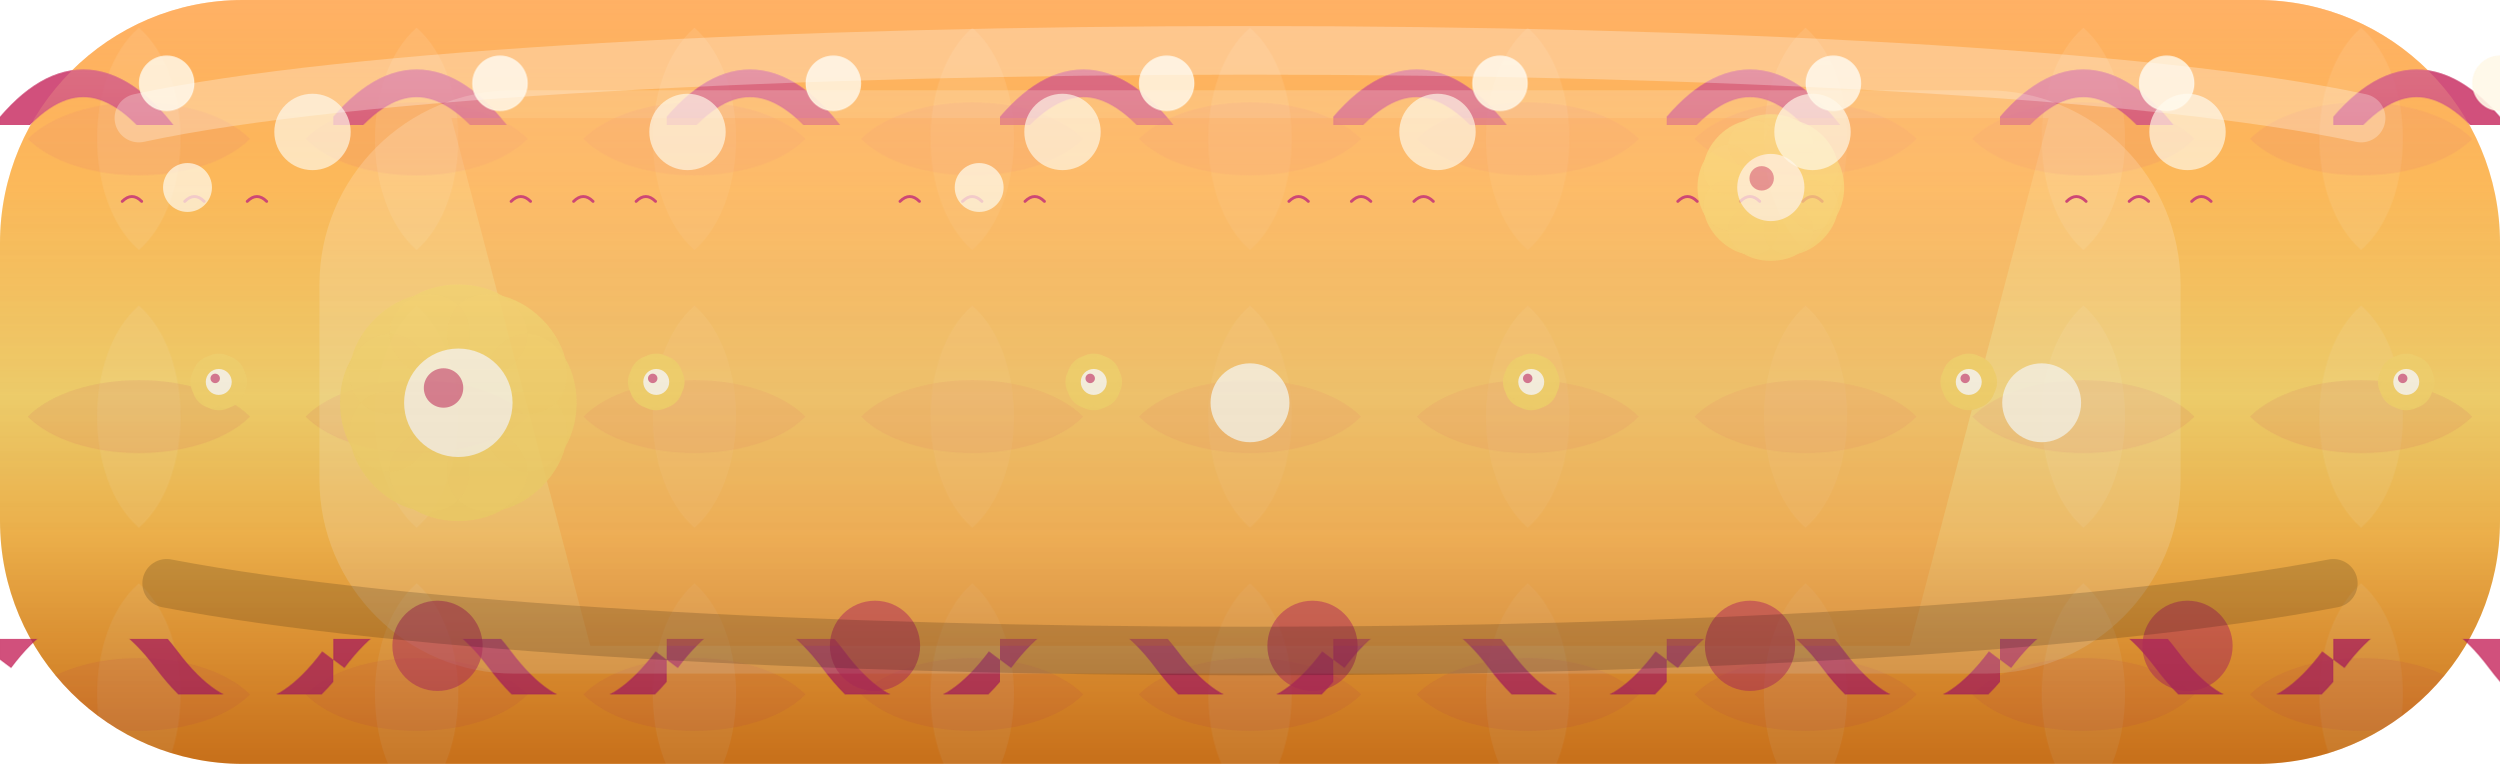
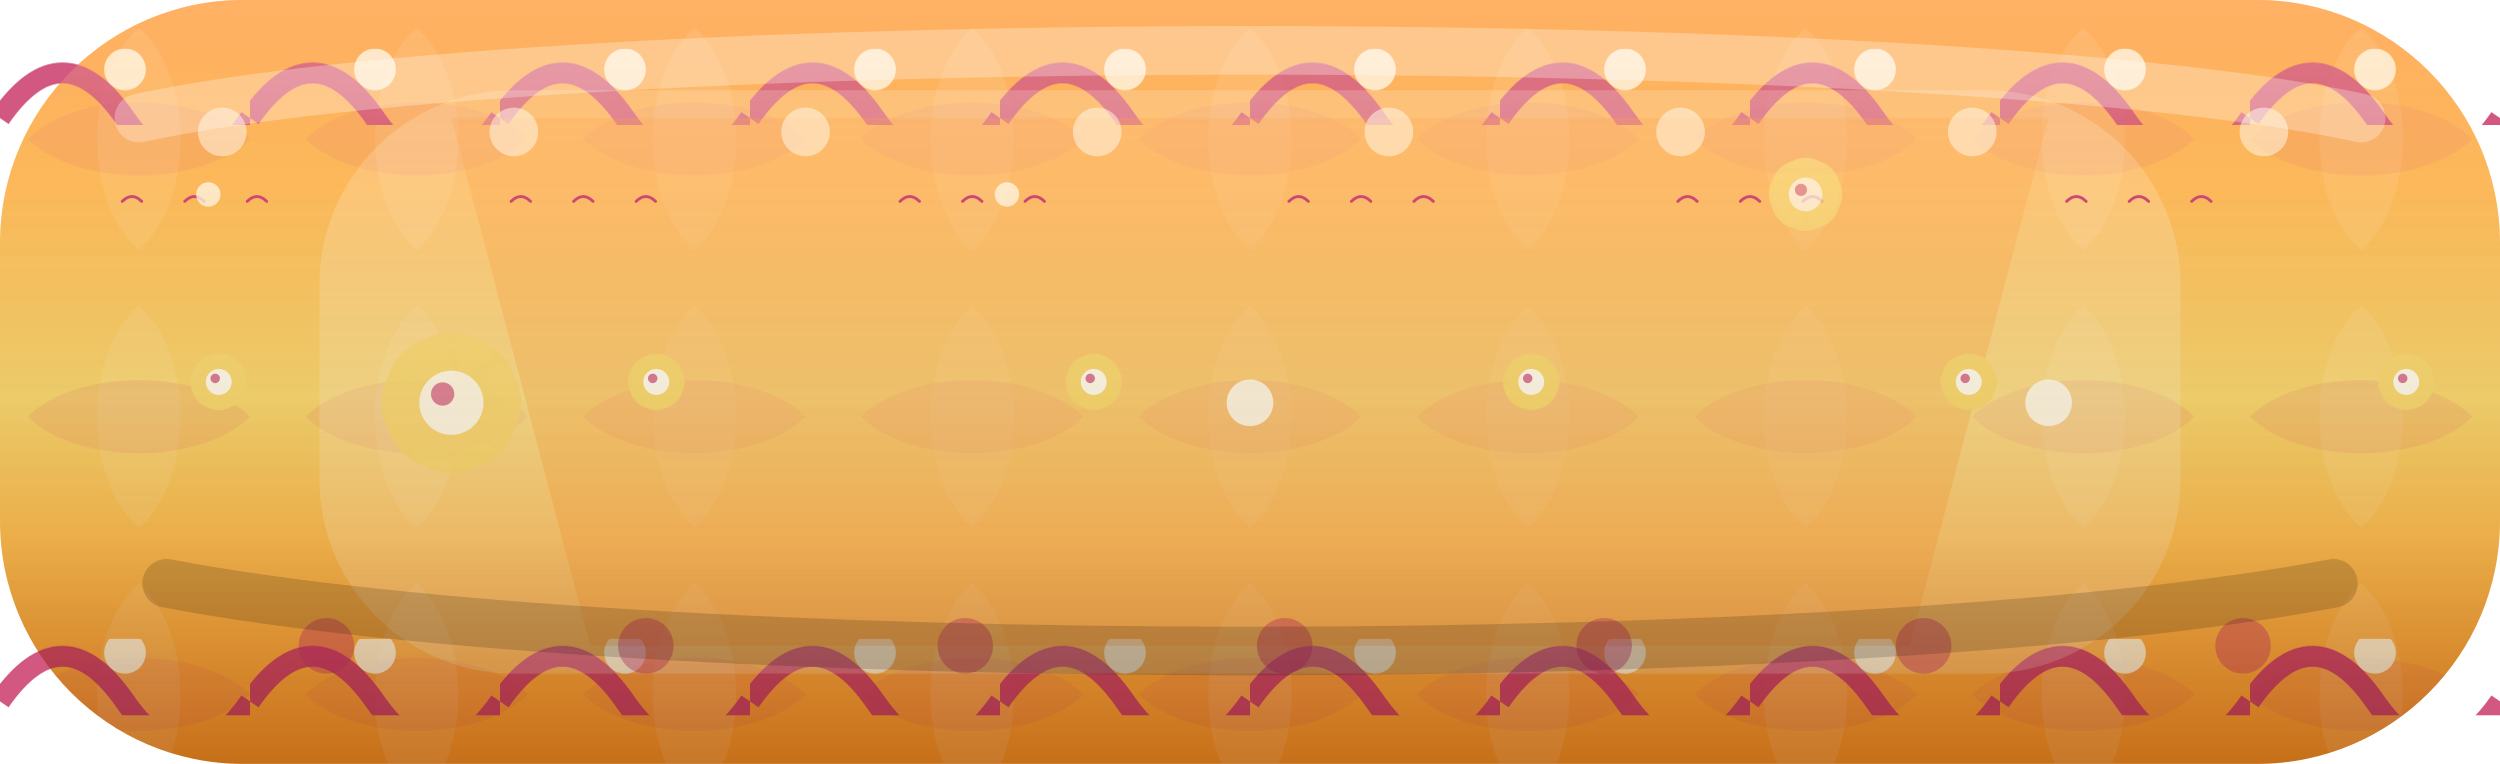
<svg xmlns="http://www.w3.org/2000/svg" width="720" height="220" viewBox="0 0 720 220">
  <defs>
    <linearGradient id="bg" x1="0" y1="0" x2="0" y2="1">
      <stop offset="0%" stop-color="#ff8f22" />
      <stop offset="52%" stop-color="#f8d46a" />
      <stop offset="100%" stop-color="#ff8f22" />
    </linearGradient>
    <linearGradient id="satin" x1="0" y1="0" x2="0" y2="1">
      <stop offset="0%" stop-color="rgba(255,255,255,0.30)" />
      <stop offset="24%" stop-color="rgba(255,255,255,0.12)" />
      <stop offset="70%" stop-color="rgba(0,0,0,0.06)" />
      <stop offset="100%" stop-color="rgba(0,0,0,0.22)" />
    </linearGradient>
    <pattern id="brocade-muertos2" width="80" height="80" patternUnits="userSpaceOnUse">
      <path d="M 40 8 C 56 22, 56 58, 40 72 C 24 58, 24 22, 40 8 Z" fill="#fff7e4" opacity="0.10" />
      <path d="M 8 40 C 22 26, 58 26, 72 40 C 58 54, 22 54, 8 40 Z" fill="#c83164" opacity="0.10" />
    </pattern>
-     <pattern id="trim-muertos2" width="96" height="50" patternUnits="userSpaceOnUse">
-       <path d="M 0 40 Q 24 8 48 40 T 96 40" stroke="#c83164" stroke-width="8" fill="none" opacity="0.94" />
-       <circle cx="48" cy="24" r="8" fill="#fff7e4" opacity="0.9" />
+     <pattern id="trim-muertos2" width="72" height="42" patternUnits="userSpaceOnUse">
+       <path d="M 0 34 Q 18 8 36 34 T 72 34" stroke="#c83164" stroke-width="6" fill="none" opacity="0.9" />
+       <circle cx="36" cy="20" r="6" fill="#fff7e4" opacity="0.84" />
    </pattern>
  </defs>
  <rect width="720" height="220" rx="70" fill="url(#bg)" />
  <rect x="0" y="0" width="720" height="220" rx="70" fill="url(#brocade-muertos2)" />
  <rect x="0" y="14" width="720" height="22" fill="url(#trim-muertos2)" opacity="0.90" />
  <rect x="0" y="184" width="720" height="22" fill="url(#trim-muertos2)" opacity="0.90" />
  <rect x="92" y="26" width="536" height="168" rx="56" fill="#fff7e4" opacity="0.20" />
  <path d="M 130 34 L 590 34 L 550 186 L 170 186 Z" fill="#ff8f22" opacity="0.24" />
  <g transform="translate(63 110)">
    <ellipse cx="4.76" cy="0" rx="3.4" ry="4.76" fill="#f8d46a" opacity="0.95" transform="rotate(0 4.76 0)" />
    <ellipse cx="3.366" cy="3.366" rx="3.4" ry="4.76" fill="#f8d46a" opacity="0.95" transform="rotate(45 3.365828 3.365828)" />
    <ellipse cx="2.9146593819707006e-16" cy="4.76" rx="3.4" ry="4.76" fill="#f8d46a" opacity="0.95" transform="rotate(90 2.9146593819707006e-16 4.76)" />
    <ellipse cx="-3.366" cy="3.366" rx="3.4" ry="4.76" fill="#f8d46a" opacity="0.95" transform="rotate(135 -3.365828 3.365828)" />
    <ellipse cx="-4.76" cy="5.829318763941401e-16" rx="3.4" ry="4.76" fill="#f8d46a" opacity="0.95" transform="rotate(180 -4.76 5.829318763941401e-16)" />
    <ellipse cx="-3.366" cy="-3.366" rx="3.4" ry="4.76" fill="#f8d46a" opacity="0.95" transform="rotate(225 -3.365828 -3.365828)" />
    <ellipse cx="-8.743978145912102e-16" cy="-4.76" rx="3.4" ry="4.76" fill="#f8d46a" opacity="0.95" transform="rotate(270 -8.743978145912102e-16 -4.76)" />
    <ellipse cx="3.366" cy="-3.366" rx="3.4" ry="4.76" fill="#f8d46a" opacity="0.95" transform="rotate(315 3.365828 -3.365828)" />
    <circle cx="0" cy="0" r="3.74" fill="#fff7e4" />
    <circle cx="-1.02" cy="-1.02" r="1.36" fill="#c83164" opacity="0.65" />
  </g>
  <g transform="translate(189 110)">
    <ellipse cx="4.76" cy="0" rx="3.4" ry="4.76" fill="#f8d46a" opacity="0.95" transform="rotate(0 4.76 0)" />
    <ellipse cx="3.366" cy="3.366" rx="3.4" ry="4.76" fill="#f8d46a" opacity="0.95" transform="rotate(45 3.365828 3.365828)" />
    <ellipse cx="2.9146593819707006e-16" cy="4.76" rx="3.4" ry="4.76" fill="#f8d46a" opacity="0.95" transform="rotate(90 2.9146593819707006e-16 4.76)" />
    <ellipse cx="-3.366" cy="3.366" rx="3.4" ry="4.76" fill="#f8d46a" opacity="0.95" transform="rotate(135 -3.365828 3.365828)" />
    <ellipse cx="-4.76" cy="5.829318763941401e-16" rx="3.4" ry="4.76" fill="#f8d46a" opacity="0.95" transform="rotate(180 -4.76 5.829318763941401e-16)" />
    <ellipse cx="-3.366" cy="-3.366" rx="3.4" ry="4.76" fill="#f8d46a" opacity="0.95" transform="rotate(225 -3.365828 -3.365828)" />
    <ellipse cx="-8.743978145912102e-16" cy="-4.76" rx="3.4" ry="4.76" fill="#f8d46a" opacity="0.95" transform="rotate(270 -8.743978145912102e-16 -4.76)" />
    <ellipse cx="3.366" cy="-3.366" rx="3.4" ry="4.76" fill="#f8d46a" opacity="0.95" transform="rotate(315 3.365828 -3.365828)" />
    <circle cx="0" cy="0" r="3.74" fill="#fff7e4" />
    <circle cx="-1.02" cy="-1.02" r="1.36" fill="#c83164" opacity="0.65" />
  </g>
  <g transform="translate(315 110)">
    <ellipse cx="4.76" cy="0" rx="3.4" ry="4.76" fill="#f8d46a" opacity="0.95" transform="rotate(0 4.76 0)" />
    <ellipse cx="3.366" cy="3.366" rx="3.4" ry="4.76" fill="#f8d46a" opacity="0.95" transform="rotate(45 3.365828 3.365828)" />
    <ellipse cx="2.9146593819707006e-16" cy="4.76" rx="3.4" ry="4.76" fill="#f8d46a" opacity="0.95" transform="rotate(90 2.9146593819707006e-16 4.76)" />
    <ellipse cx="-3.366" cy="3.366" rx="3.4" ry="4.76" fill="#f8d46a" opacity="0.95" transform="rotate(135 -3.365828 3.365828)" />
    <ellipse cx="-4.76" cy="5.829318763941401e-16" rx="3.4" ry="4.76" fill="#f8d46a" opacity="0.95" transform="rotate(180 -4.76 5.829318763941401e-16)" />
    <ellipse cx="-3.366" cy="-3.366" rx="3.4" ry="4.76" fill="#f8d46a" opacity="0.95" transform="rotate(225 -3.365828 -3.365828)" />
    <ellipse cx="-8.743978145912102e-16" cy="-4.76" rx="3.4" ry="4.76" fill="#f8d46a" opacity="0.95" transform="rotate(270 -8.743978145912102e-16 -4.76)" />
    <ellipse cx="3.366" cy="-3.366" rx="3.4" ry="4.76" fill="#f8d46a" opacity="0.95" transform="rotate(315 3.365828 -3.365828)" />
    <circle cx="0" cy="0" r="3.74" fill="#fff7e4" />
    <circle cx="-1.02" cy="-1.02" r="1.36" fill="#c83164" opacity="0.65" />
  </g>
  <g transform="translate(441 110)">
    <ellipse cx="4.76" cy="0" rx="3.4" ry="4.76" fill="#f8d46a" opacity="0.95" transform="rotate(0 4.76 0)" />
    <ellipse cx="3.366" cy="3.366" rx="3.4" ry="4.76" fill="#f8d46a" opacity="0.95" transform="rotate(45 3.365828 3.365828)" />
    <ellipse cx="2.9146593819707006e-16" cy="4.76" rx="3.4" ry="4.76" fill="#f8d46a" opacity="0.95" transform="rotate(90 2.9146593819707006e-16 4.76)" />
    <ellipse cx="-3.366" cy="3.366" rx="3.4" ry="4.76" fill="#f8d46a" opacity="0.95" transform="rotate(135 -3.365828 3.365828)" />
    <ellipse cx="-4.76" cy="5.829318763941401e-16" rx="3.4" ry="4.76" fill="#f8d46a" opacity="0.95" transform="rotate(180 -4.76 5.829318763941401e-16)" />
    <ellipse cx="-3.366" cy="-3.366" rx="3.4" ry="4.76" fill="#f8d46a" opacity="0.95" transform="rotate(225 -3.365828 -3.365828)" />
    <ellipse cx="-8.743978145912102e-16" cy="-4.76" rx="3.4" ry="4.76" fill="#f8d46a" opacity="0.95" transform="rotate(270 -8.743978145912102e-16 -4.76)" />
    <ellipse cx="3.366" cy="-3.366" rx="3.4" ry="4.76" fill="#f8d46a" opacity="0.95" transform="rotate(315 3.365828 -3.365828)" />
    <circle cx="0" cy="0" r="3.74" fill="#fff7e4" />
    <circle cx="-1.02" cy="-1.02" r="1.36" fill="#c83164" opacity="0.65" />
  </g>
  <g transform="translate(567 110)">
    <ellipse cx="4.76" cy="0" rx="3.4" ry="4.76" fill="#f8d46a" opacity="0.95" transform="rotate(0 4.76 0)" />
    <ellipse cx="3.366" cy="3.366" rx="3.4" ry="4.76" fill="#f8d46a" opacity="0.95" transform="rotate(45 3.365828 3.365828)" />
    <ellipse cx="2.9146593819707006e-16" cy="4.76" rx="3.4" ry="4.76" fill="#f8d46a" opacity="0.95" transform="rotate(90 2.9146593819707006e-16 4.76)" />
    <ellipse cx="-3.366" cy="3.366" rx="3.4" ry="4.76" fill="#f8d46a" opacity="0.95" transform="rotate(135 -3.365828 3.365828)" />
    <ellipse cx="-4.76" cy="5.829318763941401e-16" rx="3.4" ry="4.76" fill="#f8d46a" opacity="0.95" transform="rotate(180 -4.76 5.829318763941401e-16)" />
    <ellipse cx="-3.366" cy="-3.366" rx="3.4" ry="4.76" fill="#f8d46a" opacity="0.95" transform="rotate(225 -3.365828 -3.365828)" />
    <ellipse cx="-8.743978145912102e-16" cy="-4.76" rx="3.4" ry="4.76" fill="#f8d46a" opacity="0.95" transform="rotate(270 -8.743978145912102e-16 -4.76)" />
    <ellipse cx="3.366" cy="-3.366" rx="3.4" ry="4.76" fill="#f8d46a" opacity="0.95" transform="rotate(315 3.365828 -3.365828)" />
    <circle cx="0" cy="0" r="3.74" fill="#fff7e4" />
    <circle cx="-1.02" cy="-1.02" r="1.36" fill="#c83164" opacity="0.65" />
  </g>
  <g transform="translate(693 110)">
    <ellipse cx="4.76" cy="0" rx="3.4" ry="4.76" fill="#f8d46a" opacity="0.95" transform="rotate(0 4.76 0)" />
    <ellipse cx="3.366" cy="3.366" rx="3.4" ry="4.76" fill="#f8d46a" opacity="0.95" transform="rotate(45 3.365828 3.365828)" />
    <ellipse cx="2.9146593819707006e-16" cy="4.76" rx="3.4" ry="4.76" fill="#f8d46a" opacity="0.95" transform="rotate(90 2.9146593819707006e-16 4.76)" />
    <ellipse cx="-3.366" cy="3.366" rx="3.4" ry="4.76" fill="#f8d46a" opacity="0.95" transform="rotate(135 -3.365828 3.365828)" />
    <ellipse cx="-4.76" cy="5.829318763941401e-16" rx="3.4" ry="4.76" fill="#f8d46a" opacity="0.95" transform="rotate(180 -4.76 5.829318763941401e-16)" />
    <ellipse cx="-3.366" cy="-3.366" rx="3.4" ry="4.76" fill="#f8d46a" opacity="0.95" transform="rotate(225 -3.365828 -3.365828)" />
    <ellipse cx="-8.743978145912102e-16" cy="-4.76" rx="3.4" ry="4.76" fill="#f8d46a" opacity="0.95" transform="rotate(270 -8.743978145912102e-16 -4.76)" />
    <ellipse cx="3.366" cy="-3.366" rx="3.4" ry="4.76" fill="#f8d46a" opacity="0.95" transform="rotate(315 3.365828 -3.365828)" />
    <circle cx="0" cy="0" r="3.74" fill="#fff7e4" />
    <circle cx="-1.02" cy="-1.02" r="1.36" fill="#c83164" opacity="0.65" />
  </g>
  <g transform="translate(56 58)">
    <path d="M -20.8 0 Q -18 -2.8 -15.2 0" stroke="#c83164" stroke-width="0.84" fill="none" stroke-linecap="round" />
    <path d="M -2.8 0 Q 0 -2.8 2.8 0" stroke="#c83164" stroke-width="0.84" fill="none" stroke-linecap="round" />
    <path d="M 15.2 0 Q 18 -2.8 20.8 0" stroke="#c83164" stroke-width="0.84" fill="none" stroke-linecap="round" />
  </g>
  <g transform="translate(168 58)">
    <path d="M -20.8 0 Q -18 -2.8 -15.2 0" stroke="#c83164" stroke-width="0.84" fill="none" stroke-linecap="round" />
    <path d="M -2.8 0 Q 0 -2.8 2.8 0" stroke="#c83164" stroke-width="0.84" fill="none" stroke-linecap="round" />
    <path d="M 15.2 0 Q 18 -2.8 20.8 0" stroke="#c83164" stroke-width="0.84" fill="none" stroke-linecap="round" />
  </g>
  <g transform="translate(280 58)">
    <path d="M -20.8 0 Q -18 -2.8 -15.2 0" stroke="#c83164" stroke-width="0.84" fill="none" stroke-linecap="round" />
    <path d="M -2.8 0 Q 0 -2.8 2.8 0" stroke="#c83164" stroke-width="0.84" fill="none" stroke-linecap="round" />
    <path d="M 15.2 0 Q 18 -2.8 20.8 0" stroke="#c83164" stroke-width="0.84" fill="none" stroke-linecap="round" />
  </g>
  <g transform="translate(392 58)">
    <path d="M -20.8 0 Q -18 -2.8 -15.2 0" stroke="#c83164" stroke-width="0.84" fill="none" stroke-linecap="round" />
    <path d="M -2.8 0 Q 0 -2.8 2.8 0" stroke="#c83164" stroke-width="0.84" fill="none" stroke-linecap="round" />
    <path d="M 15.2 0 Q 18 -2.8 20.8 0" stroke="#c83164" stroke-width="0.84" fill="none" stroke-linecap="round" />
  </g>
  <g transform="translate(504 58)">
    <path d="M -20.8 0 Q -18 -2.8 -15.2 0" stroke="#c83164" stroke-width="0.84" fill="none" stroke-linecap="round" />
    <path d="M -2.8 0 Q 0 -2.8 2.8 0" stroke="#c83164" stroke-width="0.84" fill="none" stroke-linecap="round" />
    <path d="M 15.2 0 Q 18 -2.8 20.8 0" stroke="#c83164" stroke-width="0.84" fill="none" stroke-linecap="round" />
  </g>
  <g transform="translate(616 58)">
    <path d="M -20.8 0 Q -18 -2.8 -15.2 0" stroke="#c83164" stroke-width="0.84" fill="none" stroke-linecap="round" />
    <path d="M -2.8 0 Q 0 -2.8 2.8 0" stroke="#c83164" stroke-width="0.84" fill="none" stroke-linecap="round" />
    <path d="M 15.2 0 Q 18 -2.8 20.8 0" stroke="#c83164" stroke-width="0.84" fill="none" stroke-linecap="round" />
  </g>
  <g opacity="0.74">
-     <circle cx="54" cy="54" r="7.04" fill="#fff7e4" />
-     <circle cx="282" cy="54" r="7.04" fill="#fff7e4" />
-     <g transform="translate(510 54)">
-       <ellipse cx="12.32" cy="0" rx="8.8" ry="12.32" fill="#f8d46a" opacity="0.95" transform="rotate(0 12.32 0)" />
-       <ellipse cx="8.712" cy="8.712" rx="8.8" ry="12.32" fill="#f8d46a" opacity="0.95" transform="rotate(45 8.711556 8.711556)" />
-       <ellipse cx="7.543824282747696e-16" cy="12.32" rx="8.8" ry="12.32" fill="#f8d46a" opacity="0.95" transform="rotate(90 7.543824282747696e-16 12.32)" />
-       <ellipse cx="-8.712" cy="8.712" rx="8.8" ry="12.32" fill="#f8d46a" opacity="0.95" transform="rotate(135 -8.711556 8.711556)" />
-       <ellipse cx="-12.32" cy="1.5087648565495392e-15" rx="8.8" ry="12.32" fill="#f8d46a" opacity="0.95" transform="rotate(180 -12.32 1.5087648565495392e-15)" />
-       <ellipse cx="-8.712" cy="-8.712" rx="8.8" ry="12.32" fill="#f8d46a" opacity="0.95" transform="rotate(225 -8.711556 -8.711556)" />
-       <ellipse cx="-2.2631472848243086e-15" cy="-12.32" rx="8.8" ry="12.32" fill="#f8d46a" opacity="0.95" transform="rotate(270 -2.2631472848243086e-15 -12.32)" />
-       <ellipse cx="8.712" cy="-8.712" rx="8.8" ry="12.32" fill="#f8d46a" opacity="0.95" transform="rotate(315 8.711556 -8.711556)" />
-       <circle cx="0" cy="0" r="9.68" fill="#fff7e4" />
-       <circle cx="-2.64" cy="-2.64" r="3.52" fill="#c83164" opacity="0.65" />
+     <circle cx="60" cy="56" r="3.52" fill="#fff7e4" />
+     <circle cx="290" cy="56" r="3.52" fill="#fff7e4" />
+     <g transform="translate(520 56)">
+       <ellipse cx="6.16" cy="0" rx="4.4" ry="6.16" fill="#f8d46a" opacity="0.95" transform="rotate(0 6.16 0)" />
+       <ellipse cx="4.356" cy="4.356" rx="4.4" ry="6.16" fill="#f8d46a" opacity="0.95" transform="rotate(45 4.355778 4.355778)" />
+       <ellipse cx="3.771912141373848e-16" cy="6.16" rx="4.4" ry="6.16" fill="#f8d46a" opacity="0.95" transform="rotate(90 3.771912141373848e-16 6.16)" />
+       <ellipse cx="-4.356" cy="4.356" rx="4.4" ry="6.16" fill="#f8d46a" opacity="0.95" transform="rotate(135 -4.355778 4.355778)" />
+       <ellipse cx="-6.16" cy="7.543824282747696e-16" rx="4.4" ry="6.16" fill="#f8d46a" opacity="0.95" transform="rotate(180 -6.16 7.543824282747696e-16)" />
+       <ellipse cx="-4.356" cy="-4.356" rx="4.4" ry="6.16" fill="#f8d46a" opacity="0.95" transform="rotate(225 -4.355778 -4.355778)" />
+       <ellipse cx="-1.1315736424121543e-15" cy="-6.16" rx="4.4" ry="6.16" fill="#f8d46a" opacity="0.95" transform="rotate(270 -1.1315736424121543e-15 -6.16)" />
+       <ellipse cx="4.356" cy="-4.356" rx="4.4" ry="6.16" fill="#f8d46a" opacity="0.95" transform="rotate(315 4.355778 -4.355778)" />
+       <circle cx="0" cy="0" r="4.84" fill="#fff7e4" />
+       <circle cx="-1.32" cy="-1.32" r="1.76" fill="#c83164" opacity="0.65" />
    </g>
  </g>
  <g opacity="0.88">
-     <g transform="translate(132 116)">
-       <ellipse cx="19.88" cy="0" rx="14.2" ry="19.88" fill="#f8d46a" opacity="0.95" transform="rotate(0 19.88 0)" />
-       <ellipse cx="14.057" cy="14.057" rx="14.2" ry="19.88" fill="#f8d46a" opacity="0.95" transform="rotate(45 14.05728 14.05728)" />
-       <ellipse cx="1.217298918352469e-15" cy="19.88" rx="14.2" ry="19.88" fill="#f8d46a" opacity="0.95" transform="rotate(90 1.217298918352469e-15 19.88)" />
-       <ellipse cx="-14.057" cy="14.057" rx="14.2" ry="19.88" fill="#f8d46a" opacity="0.95" transform="rotate(135 -14.05728 14.05728)" />
-       <ellipse cx="-19.88" cy="2.434597836704938e-15" rx="14.2" ry="19.88" fill="#f8d46a" opacity="0.95" transform="rotate(180 -19.88 2.434597836704938e-15)" />
-       <ellipse cx="-14.057" cy="-14.057" rx="14.2" ry="19.88" fill="#f8d46a" opacity="0.95" transform="rotate(225 -14.05728 -14.05728)" />
-       <ellipse cx="-3.651896755057407e-15" cy="-19.88" rx="14.2" ry="19.88" fill="#f8d46a" opacity="0.95" transform="rotate(270 -3.651896755057407e-15 -19.88)" />
-       <ellipse cx="14.057" cy="-14.057" rx="14.2" ry="19.88" fill="#f8d46a" opacity="0.95" transform="rotate(315 14.05728 -14.05728)" />
-       <circle cx="0" cy="0" r="15.62" fill="#fff7e4" />
-       <circle cx="-4.26" cy="-4.26" r="5.68" fill="#c83164" opacity="0.65" />
+     <g transform="translate(130 116)">
+       <ellipse cx="11.76" cy="0" rx="8.4" ry="11.76" fill="#f8d46a" opacity="0.95" transform="rotate(0 11.76 0)" />
+       <ellipse cx="8.316" cy="8.316" rx="8.4" ry="11.76" fill="#f8d46a" opacity="0.95" transform="rotate(45 8.315576 8.315576)" />
+       <ellipse cx="7.200923178986437e-16" cy="11.76" rx="8.4" ry="11.76" fill="#f8d46a" opacity="0.95" transform="rotate(90 7.200923178986437e-16 11.76)" />
+       <ellipse cx="-8.316" cy="8.316" rx="8.4" ry="11.76" fill="#f8d46a" opacity="0.95" transform="rotate(135 -8.315576 8.315576)" />
+       <ellipse cx="-11.76" cy="1.4401846357972873e-15" rx="8.4" ry="11.76" fill="#f8d46a" opacity="0.95" transform="rotate(180 -11.76 1.4401846357972873e-15)" />
+       <ellipse cx="-8.316" cy="-8.316" rx="8.4" ry="11.76" fill="#f8d46a" opacity="0.95" transform="rotate(225 -8.315576 -8.315576)" />
+       <ellipse cx="-2.1602769536959307e-15" cy="-11.76" rx="8.4" ry="11.76" fill="#f8d46a" opacity="0.95" transform="rotate(270 -2.1602769536959307e-15 -11.76)" />
+       <ellipse cx="8.316" cy="-8.316" rx="8.4" ry="11.76" fill="#f8d46a" opacity="0.95" transform="rotate(315 8.315576 -8.315576)" />
+       <circle cx="0" cy="0" r="9.24" fill="#fff7e4" />
+       <circle cx="-2.52" cy="-2.52" r="3.36" fill="#c83164" opacity="0.65" />
    </g>
-     <circle cx="360" cy="116" r="11.36" fill="#fff7e4" />
-     <circle cx="588" cy="116" r="11.36" fill="#fff7e4" />
+     <circle cx="360" cy="116" r="6.72" fill="#fff7e4" />
+     <circle cx="590" cy="116" r="6.72" fill="#fff7e4" />
  </g>
-   <g opacity="0.82">
-     <circle cx="90" cy="38" r="11" fill="#fff7e4" opacity="0.82" />
-     <circle cx="198" cy="38" r="11" fill="#fff7e4" opacity="0.82" />
-     <circle cx="306" cy="38" r="11" fill="#fff7e4" opacity="0.82" />
-     <circle cx="414" cy="38" r="11" fill="#fff7e4" opacity="0.82" />
-     <circle cx="522" cy="38" r="11" fill="#fff7e4" opacity="0.82" />
-     <circle cx="630" cy="38" r="11" fill="#fff7e4" opacity="0.82" />
+   <g opacity="0.74">
+     <circle cx="64" cy="38" r="7" fill="#fff7e4" opacity="0.7" />
+     <circle cx="148" cy="38" r="7" fill="#fff7e4" opacity="0.7" />
+     <circle cx="232" cy="38" r="7" fill="#fff7e4" opacity="0.7" />
+     <circle cx="316" cy="38" r="7" fill="#fff7e4" opacity="0.7" />
+     <circle cx="400" cy="38" r="7" fill="#fff7e4" opacity="0.7" />
+     <circle cx="484" cy="38" r="7" fill="#fff7e4" opacity="0.7" />
+     <circle cx="568" cy="38" r="7" fill="#fff7e4" opacity="0.7" />
+     <circle cx="652" cy="38" r="7" fill="#fff7e4" opacity="0.7" />
  </g>
-   <g opacity="0.72">
-     <circle cx="126" cy="186" r="13" fill="#c83164" opacity="0.72" />
-     <circle cx="252" cy="186" r="13" fill="#c83164" opacity="0.72" />
-     <circle cx="378" cy="186" r="13" fill="#c83164" opacity="0.72" />
-     <circle cx="504" cy="186" r="13" fill="#c83164" opacity="0.72" />
-     <circle cx="630" cy="186" r="13" fill="#c83164" opacity="0.72" />
+   <g opacity="0.64">
+     <circle cx="94" cy="186" r="8" fill="#c83164" opacity="0.62" />
+     <circle cx="186" cy="186" r="8" fill="#c83164" opacity="0.62" />
+     <circle cx="278" cy="186" r="8" fill="#c83164" opacity="0.62" />
+     <circle cx="370" cy="186" r="8" fill="#c83164" opacity="0.62" />
+     <circle cx="462" cy="186" r="8" fill="#c83164" opacity="0.62" />
+     <circle cx="554" cy="186" r="8" fill="#c83164" opacity="0.62" />
+     <circle cx="646" cy="186" r="8" fill="#c83164" opacity="0.62" />
  </g>
  <rect x="0" y="0" width="720" height="220" rx="70" fill="url(#satin)" />
  <path d="M 40 34 C 160 8, 560 8, 680 34" stroke="rgba(255,255,255,0.28)" stroke-width="14" stroke-linecap="round" fill="none" />
  <path d="M 48 168 C 184 194, 536 194, 672 168" stroke="rgba(0,0,0,0.16)" stroke-width="14" stroke-linecap="round" fill="none" />
</svg>
